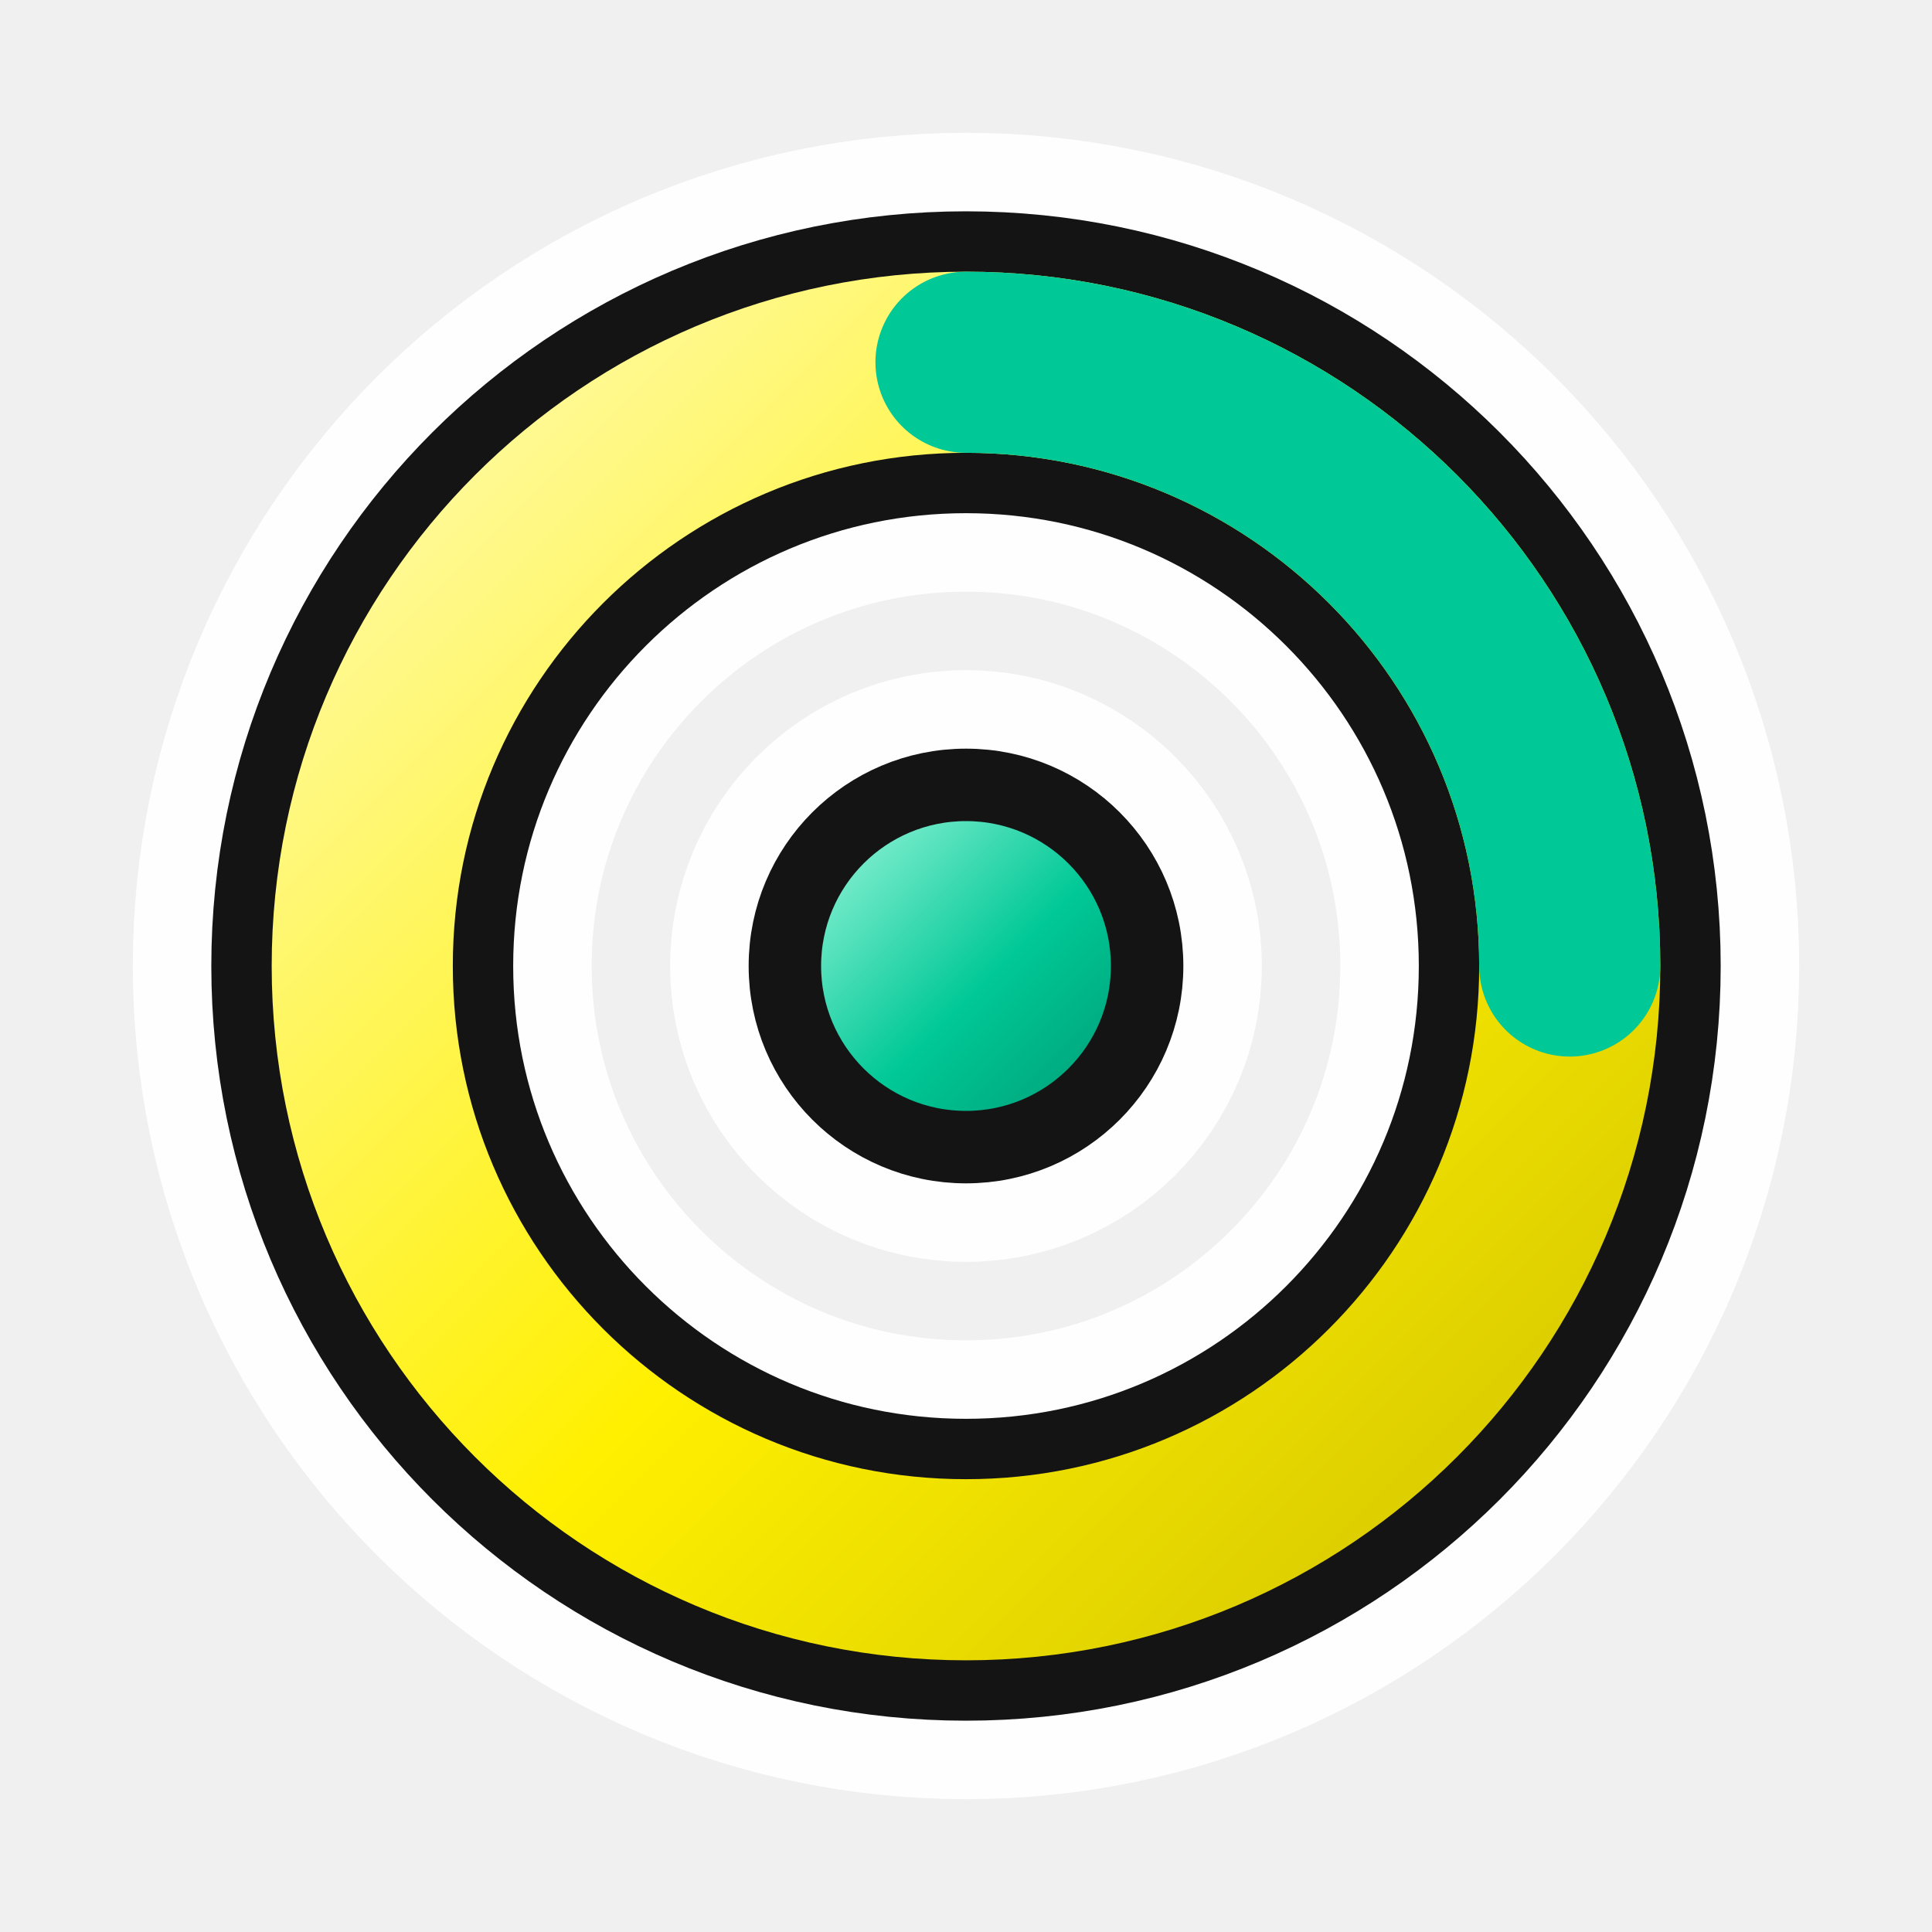
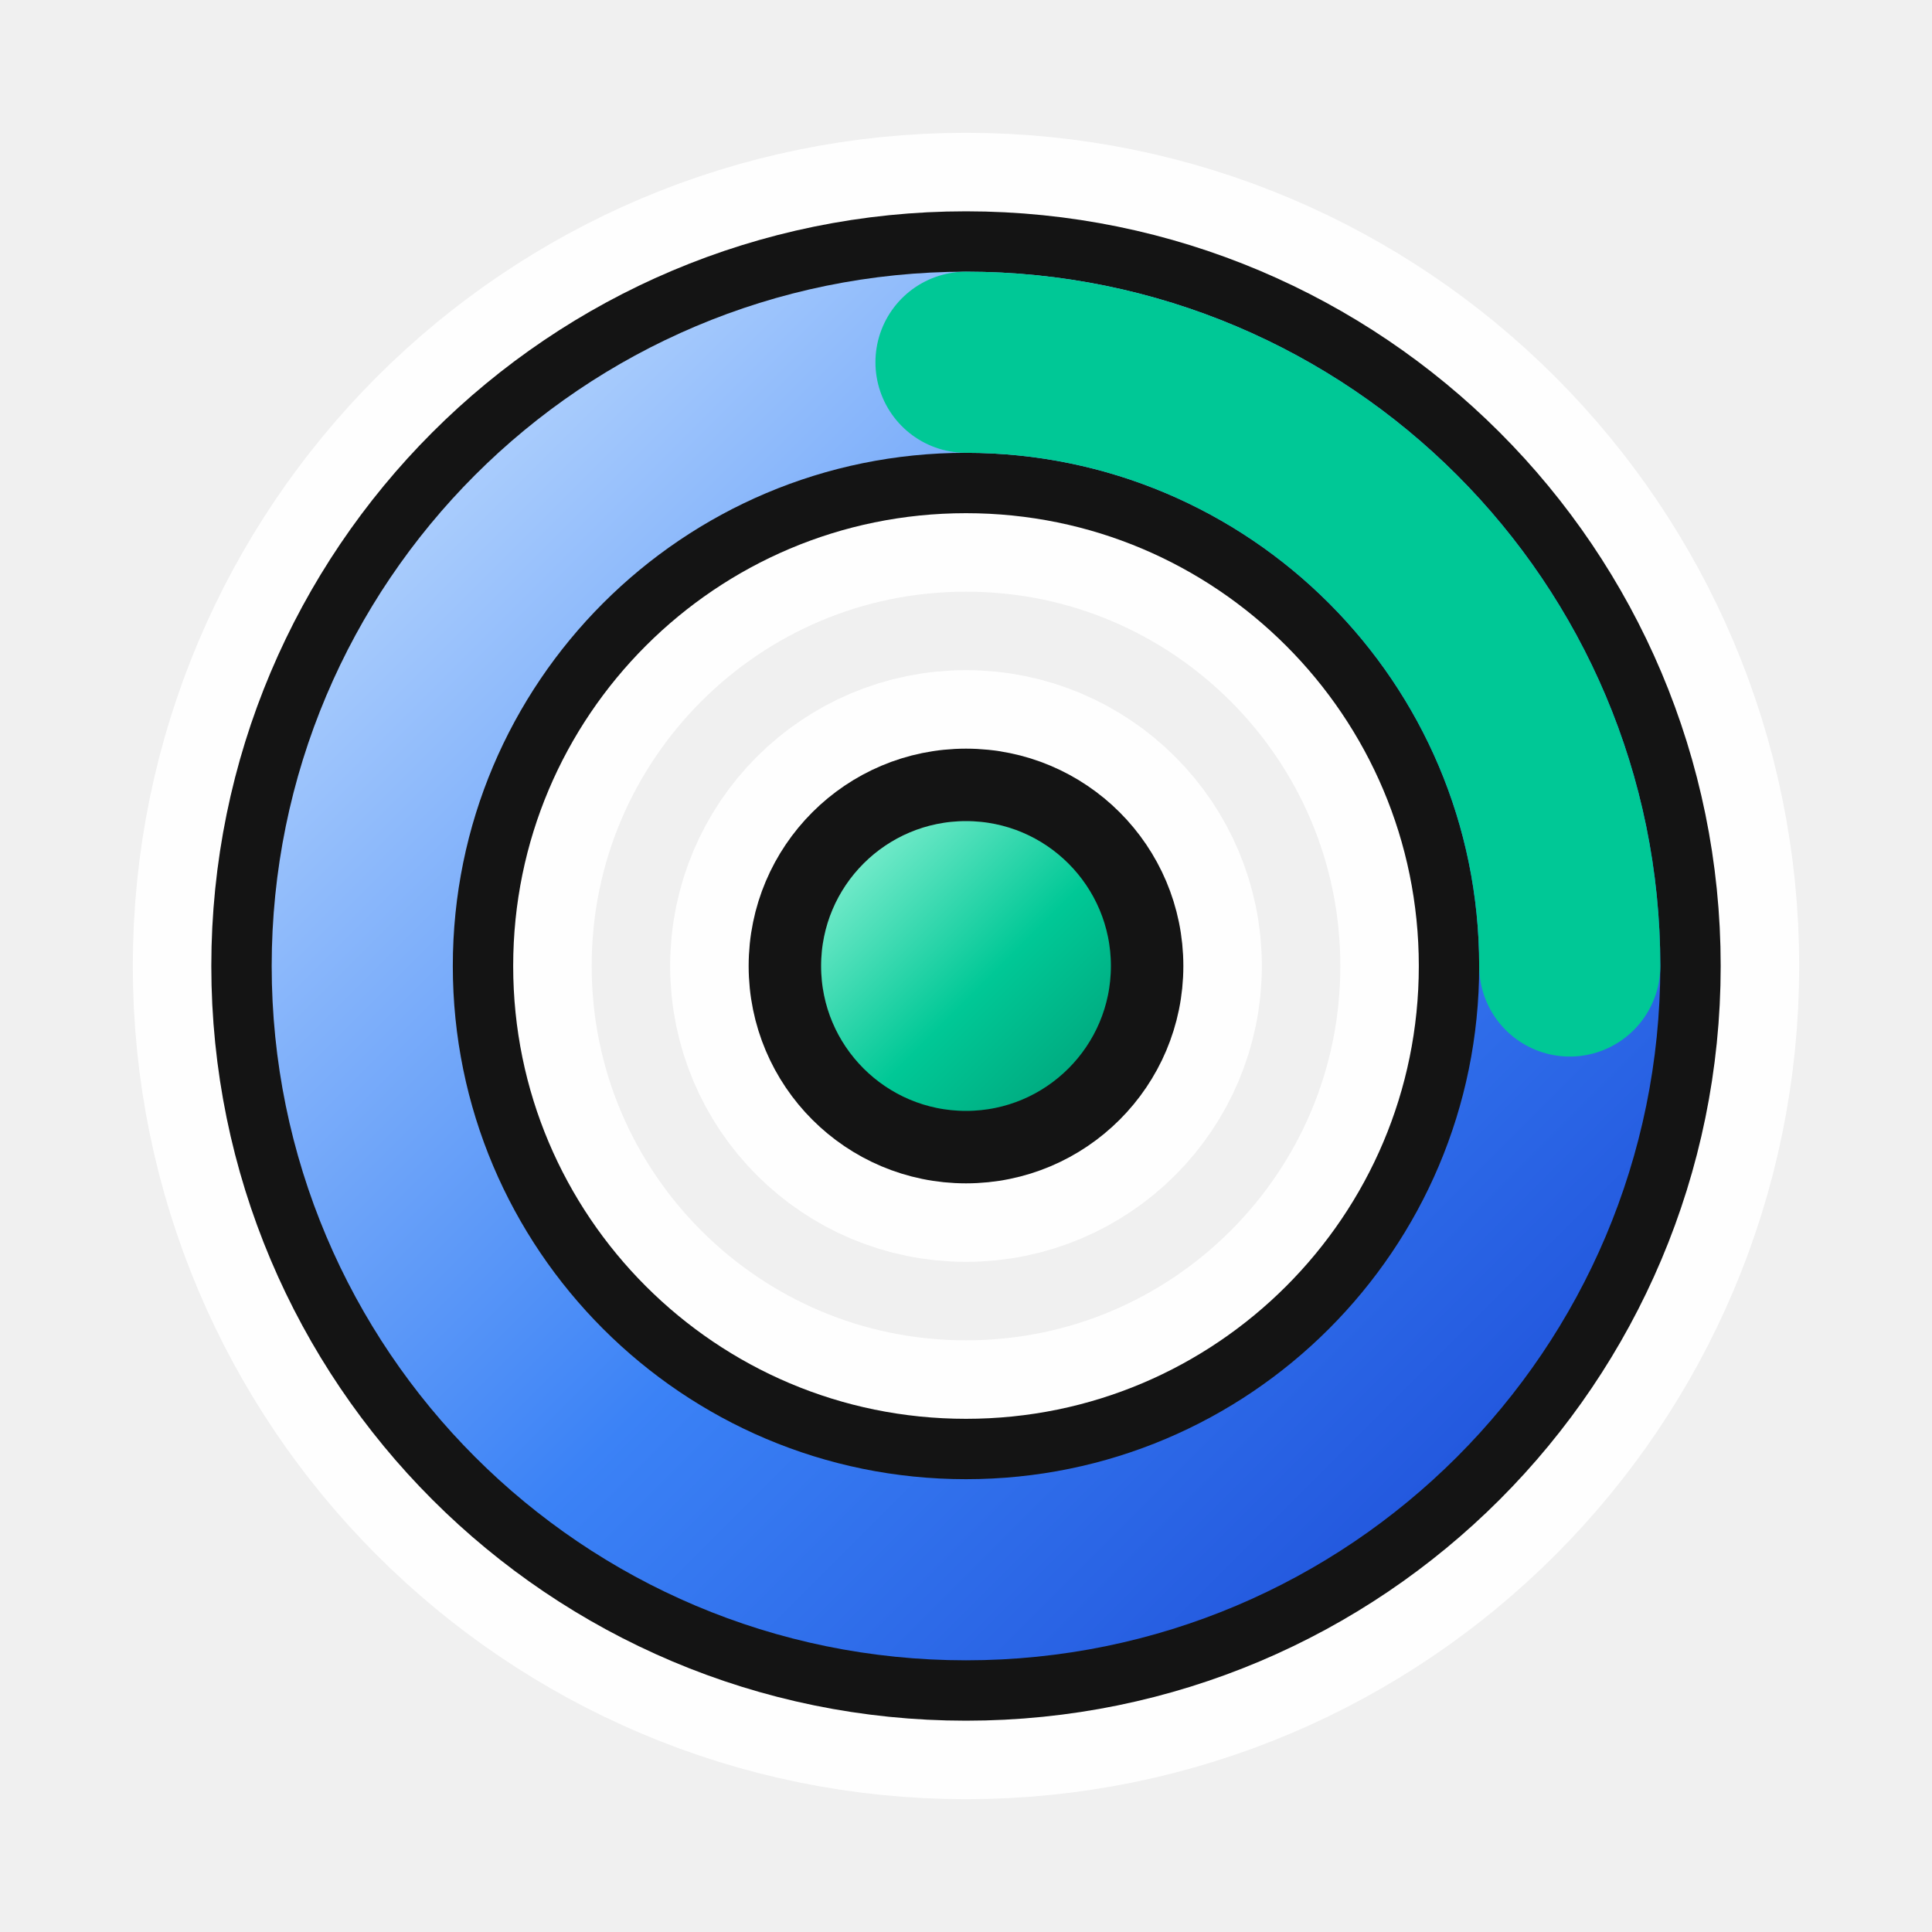
<svg xmlns="http://www.w3.org/2000/svg" width="32" height="32" viewBox="0 0 32 32">
  <defs>
    <linearGradient id="j" x1="0" y1="0" x2="1" y2="1">
-       <stop offset="0" stop-color="#fffbb0" />
-       <stop offset=".55" stop-color="#fff000" />
-       <stop offset="1" stop-color="#d4c600" />
+       <stop offset="0" stop-color="#bfdbfe" />
+       <stop offset=".55" stop-color="#3b82f6" />
+       <stop offset="1" stop-color="#1d4ed8" />
    </linearGradient>
    <linearGradient id="g" x1="0" y1="0" x2="1" y2="1">
      <stop offset="0" stop-color="#b8ffe9" />
      <stop offset=".55" stop-color="#00c896" />
      <stop offset="1" stop-color="#00936e" />
    </linearGradient>
  </defs>
  <g opacity=".95">
    <circle cx="16" cy="16" r="10" fill="none" stroke="#fff" stroke-width="7.6" />
    <circle cx="16" cy="16" r="10" fill="none" stroke="#fff" stroke-width="5.6" />
    <path d="M16 6 A10 10 0 0 1 26 16" fill="none" stroke="#fff" stroke-width="5.6" stroke-linecap="round" />
    <circle cx="16" cy="16" r="3" fill="#fff" stroke="#fff" stroke-width="3.8" />
  </g>
  <circle cx="16" cy="16" r="10" fill="none" stroke="#141414" stroke-width="5" />
  <circle cx="16" cy="16" r="10" fill="none" stroke="url(#j)" stroke-width="3" />
  <path d="M16 6 A10 10 0 0 1 26 16" fill="none" stroke="#00c896" stroke-width="3" stroke-linecap="round" />
  <circle cx="16" cy="16" r="3" fill="url(#g)" stroke="#141414" stroke-width="1.2" />
</svg>
